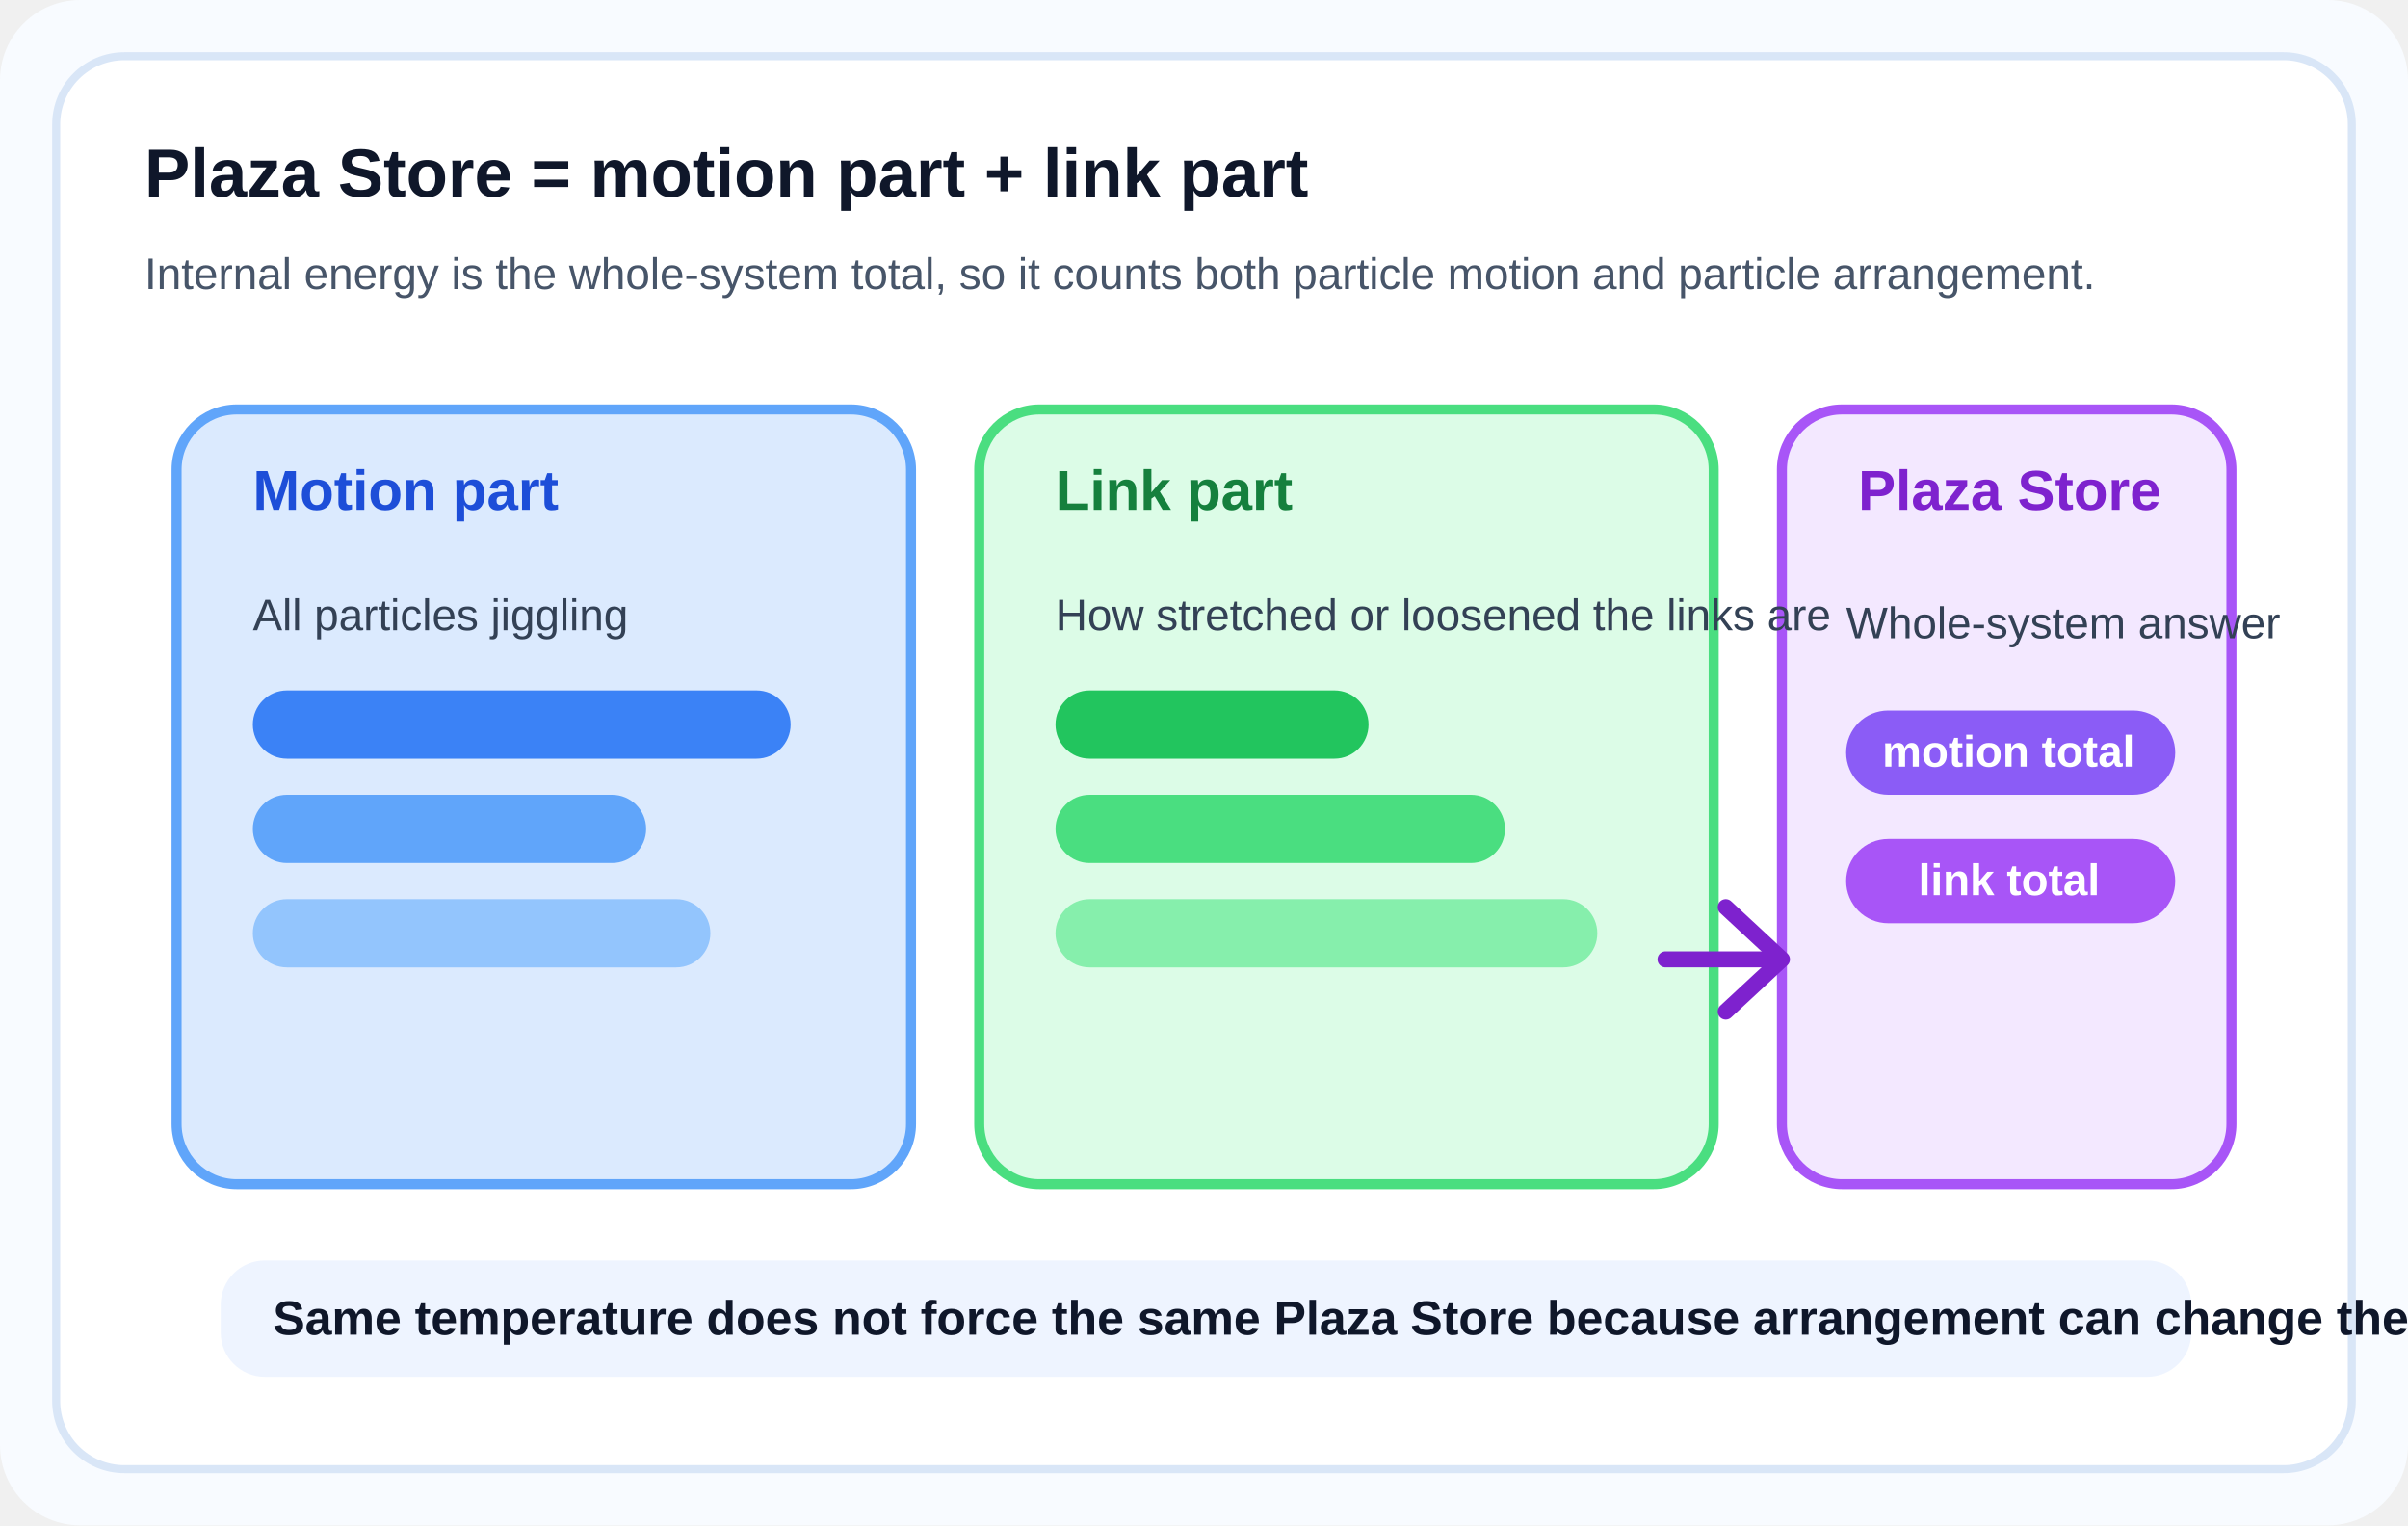
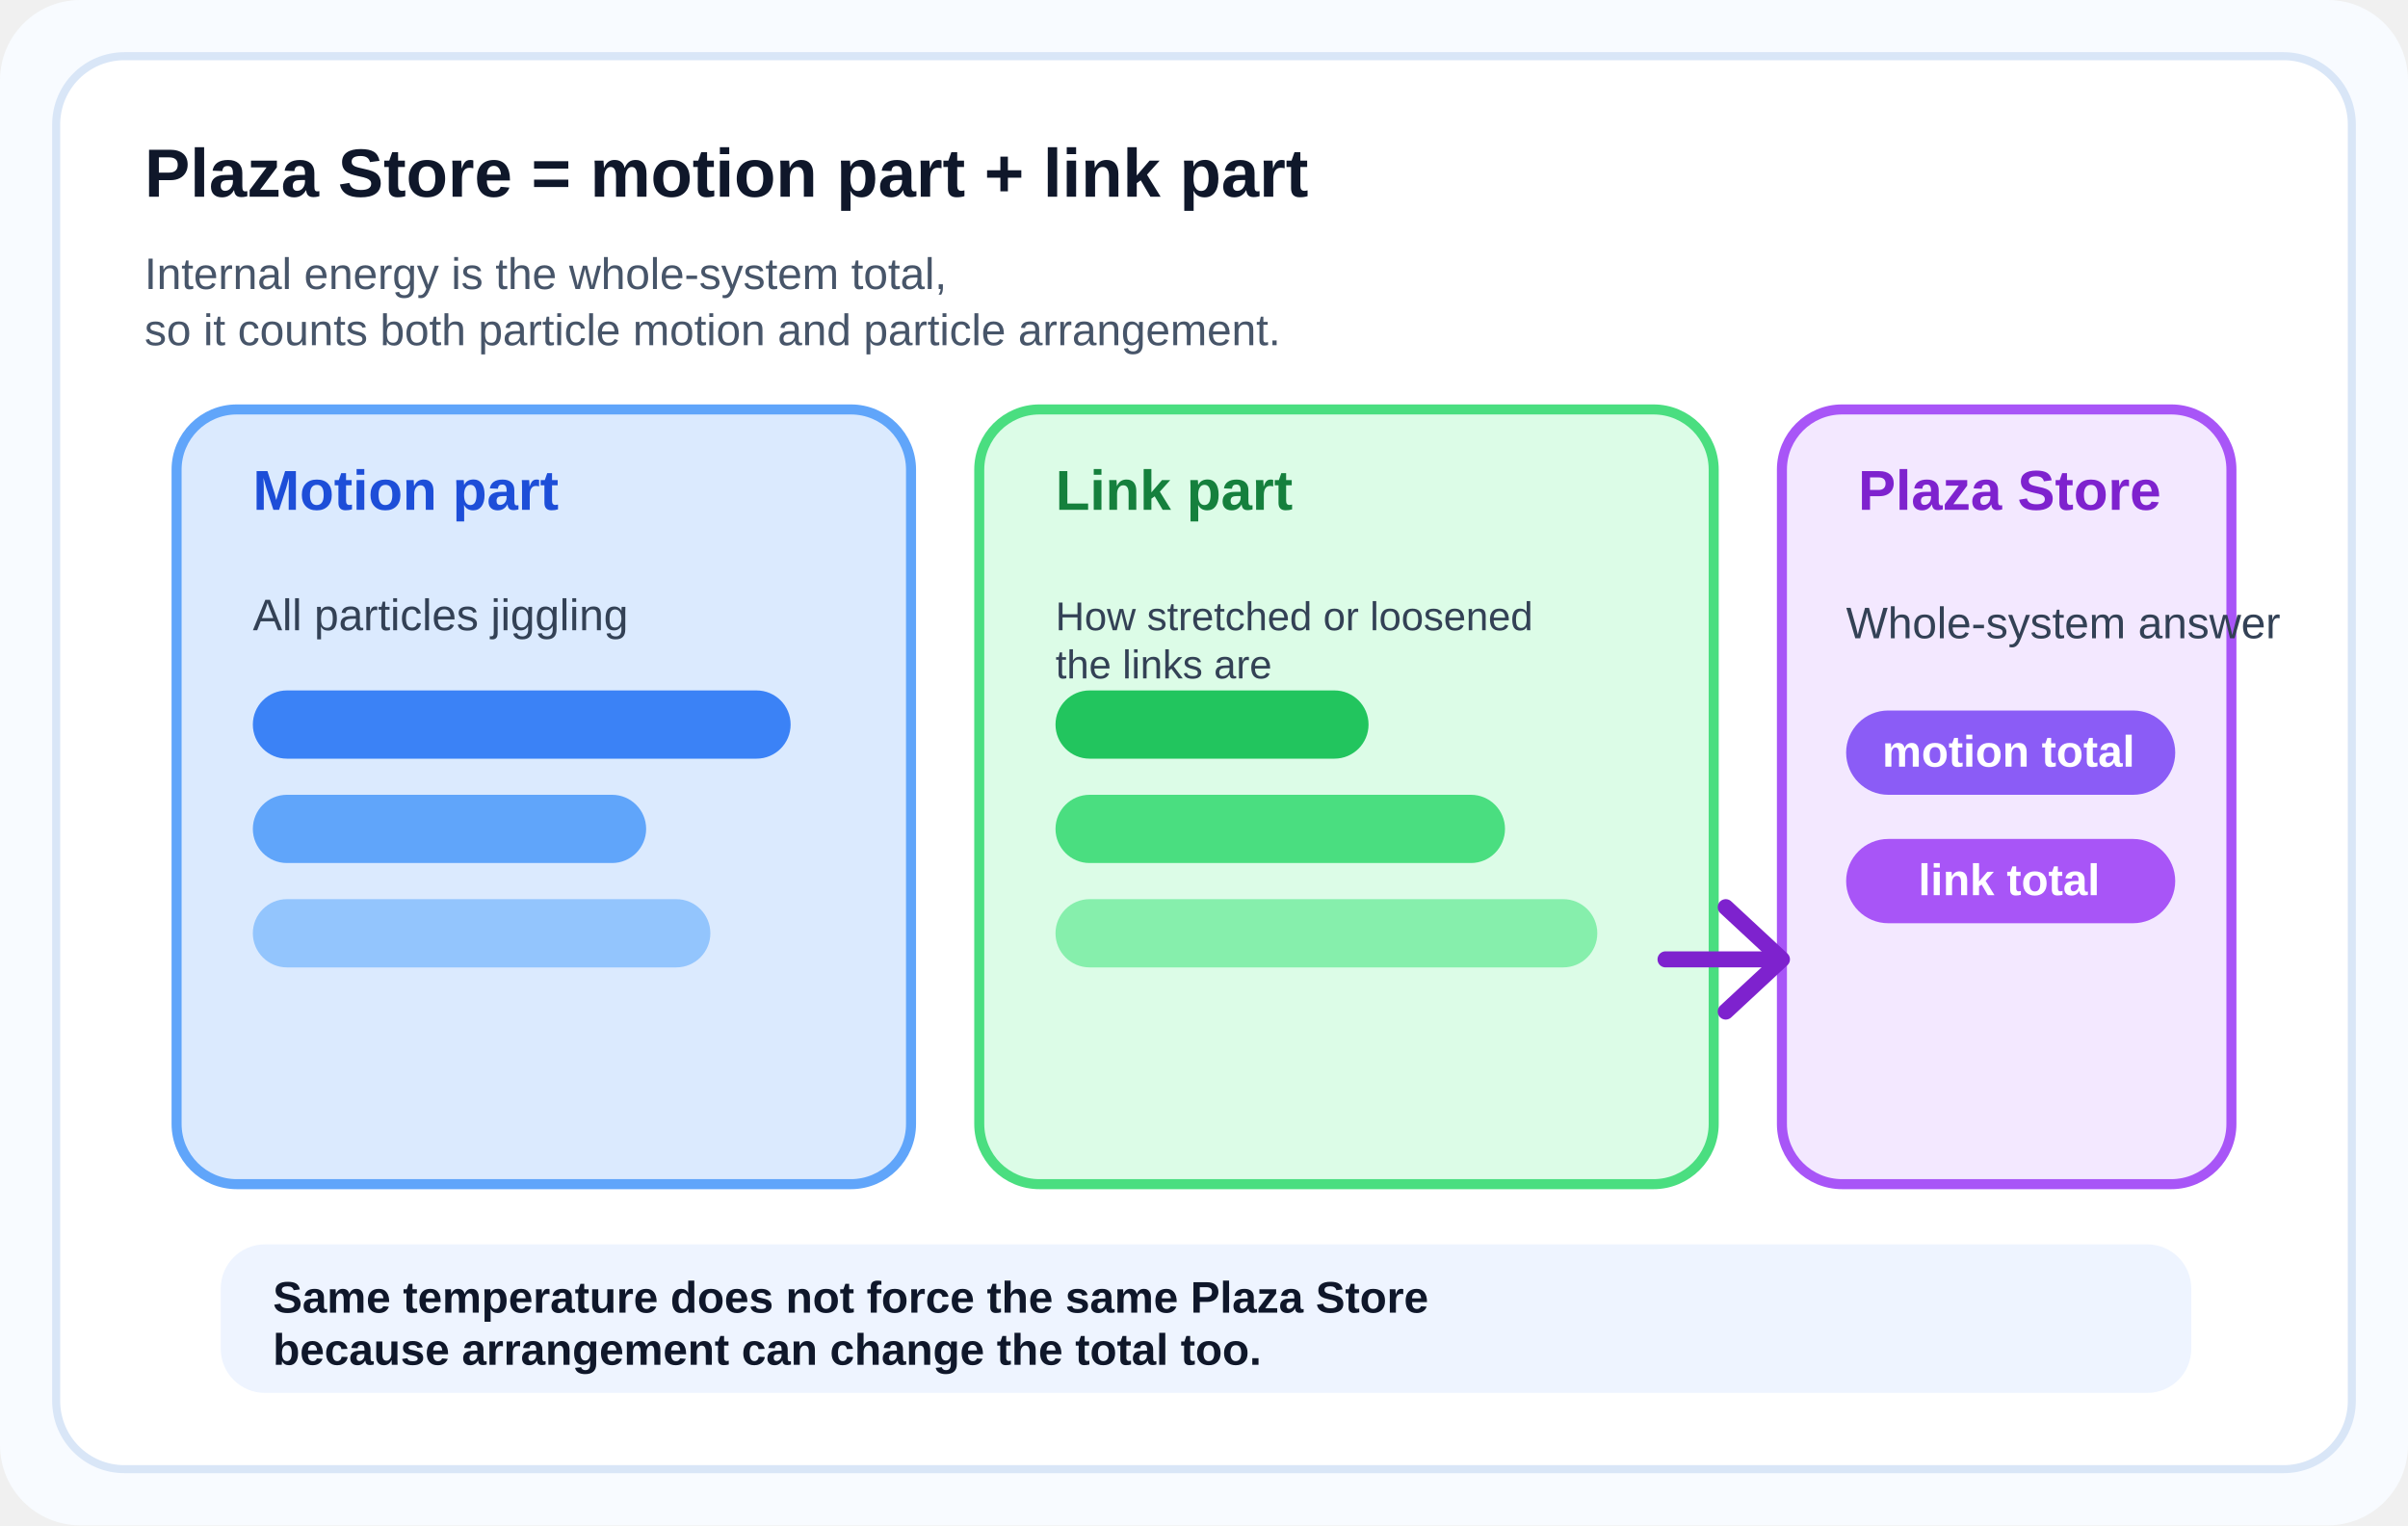
<svg xmlns="http://www.w3.org/2000/svg" width="1200" height="760" viewBox="0 0 1200 760" fill="none">
  <rect width="1200" height="760" rx="40" fill="#F8FBFF" />
  <rect x="28" y="28" width="1144" height="704" rx="34" fill="#FFFFFF" stroke="#D9E6F7" stroke-width="4" />
  <text x="72" y="98" fill="#0F172A" font-family="Arial, Helvetica, sans-serif" font-size="34" font-weight="700">
    Plaza Store = motion part + link part
  </text>
  <text x="72" y="144" fill="#475569" font-family="Arial, Helvetica, sans-serif" font-size="22">
-     Internal energy is the whole-system total, so it counts both particle motion and particle arrangement.
+     <tspan x="72" dy="0">Internal energy is the whole-system total,</tspan>
+     <tspan x="72" dy="28">so it counts both particle motion and particle arrangement.</tspan>
  </text>
  <rect x="88" y="204" width="366" height="386" rx="30" fill="#DBEAFE" stroke="#60A5FA" stroke-width="5" />
  <rect x="488" y="204" width="366" height="386" rx="30" fill="#DCFCE7" stroke="#4ADE80" stroke-width="5" />
  <rect x="888" y="204" width="224" height="386" rx="30" fill="#F3E8FF" stroke="#A855F7" stroke-width="5" />
  <text x="126" y="254" fill="#1D4ED8" font-family="Arial, Helvetica, sans-serif" font-size="28" font-weight="700">Motion part</text>
  <text x="526" y="254" fill="#15803D" font-family="Arial, Helvetica, sans-serif" font-size="28" font-weight="700">Link part</text>
  <text x="926" y="254" fill="#7E22CE" font-family="Arial, Helvetica, sans-serif" font-size="28" font-weight="700">Plaza Store</text>
  <text x="126" y="314" fill="#334155" font-family="Arial, Helvetica, sans-serif" font-size="22">All particles jiggling</text>
  <rect x="126" y="344" width="268" height="34" rx="17" fill="#3B82F6" />
  <rect x="126" y="396" width="196" height="34" rx="17" fill="#60A5FA" />
  <rect x="126" y="448" width="228" height="34" rx="17" fill="#93C5FD" />
-   <text x="526" y="314" fill="#334155" font-family="Arial, Helvetica, sans-serif" font-size="22">How stretched or loosened the links are</text>
+   <text x="526" y="314" fill="#334155" font-family="Arial, Helvetica, sans-serif" font-size="20">
+     <tspan x="526" dy="0">How stretched or loosened</tspan>
+     <tspan x="526" dy="24">the links are</tspan>
+   </text>
  <rect x="526" y="344" width="156" height="34" rx="17" fill="#22C55E" />
  <rect x="526" y="396" width="224" height="34" rx="17" fill="#4ADE80" />
  <rect x="526" y="448" width="270" height="34" rx="17" fill="#86EFAC" />
  <text x="920" y="318" fill="#334155" font-family="Arial, Helvetica, sans-serif" font-size="22">Whole-system answer</text>
  <rect x="920" y="354" width="164" height="42" rx="21" fill="#8B5CF6" />
  <rect x="920" y="418" width="164" height="42" rx="21" fill="#A855F7" />
  <text x="938" y="382" fill="#FFFFFF" font-family="Arial, Helvetica, sans-serif" font-size="22" font-weight="700">motion total</text>
  <text x="956" y="446" fill="#FFFFFF" font-family="Arial, Helvetica, sans-serif" font-size="22" font-weight="700">link total</text>
  <path d="M830 478H880" stroke="#7E22CE" stroke-width="8" stroke-linecap="round" />
  <path d="M860 452L888 478L860 504" stroke="#7E22CE" stroke-width="8" stroke-linecap="round" stroke-linejoin="round" />
-   <rect x="110" y="628" width="982" height="58" rx="22" fill="#EEF4FF" />
-   <text x="136" y="665" fill="#0F172A" font-family="Arial, Helvetica, sans-serif" font-size="24" font-weight="700">
-     Same temperature does not force the same Plaza Store because arrangement can change the total too.
+   <rect x="110" y="620" width="982" height="74" rx="22" fill="#EEF4FF" />
+   <text x="136" y="654" fill="#0F172A" font-family="Arial, Helvetica, sans-serif" font-size="22" font-weight="700">
+     <tspan x="136" dy="0">Same temperature does not force the same Plaza Store</tspan>
+     <tspan x="136" dy="26">because arrangement can change the total too.</tspan>
  </text>
</svg>
